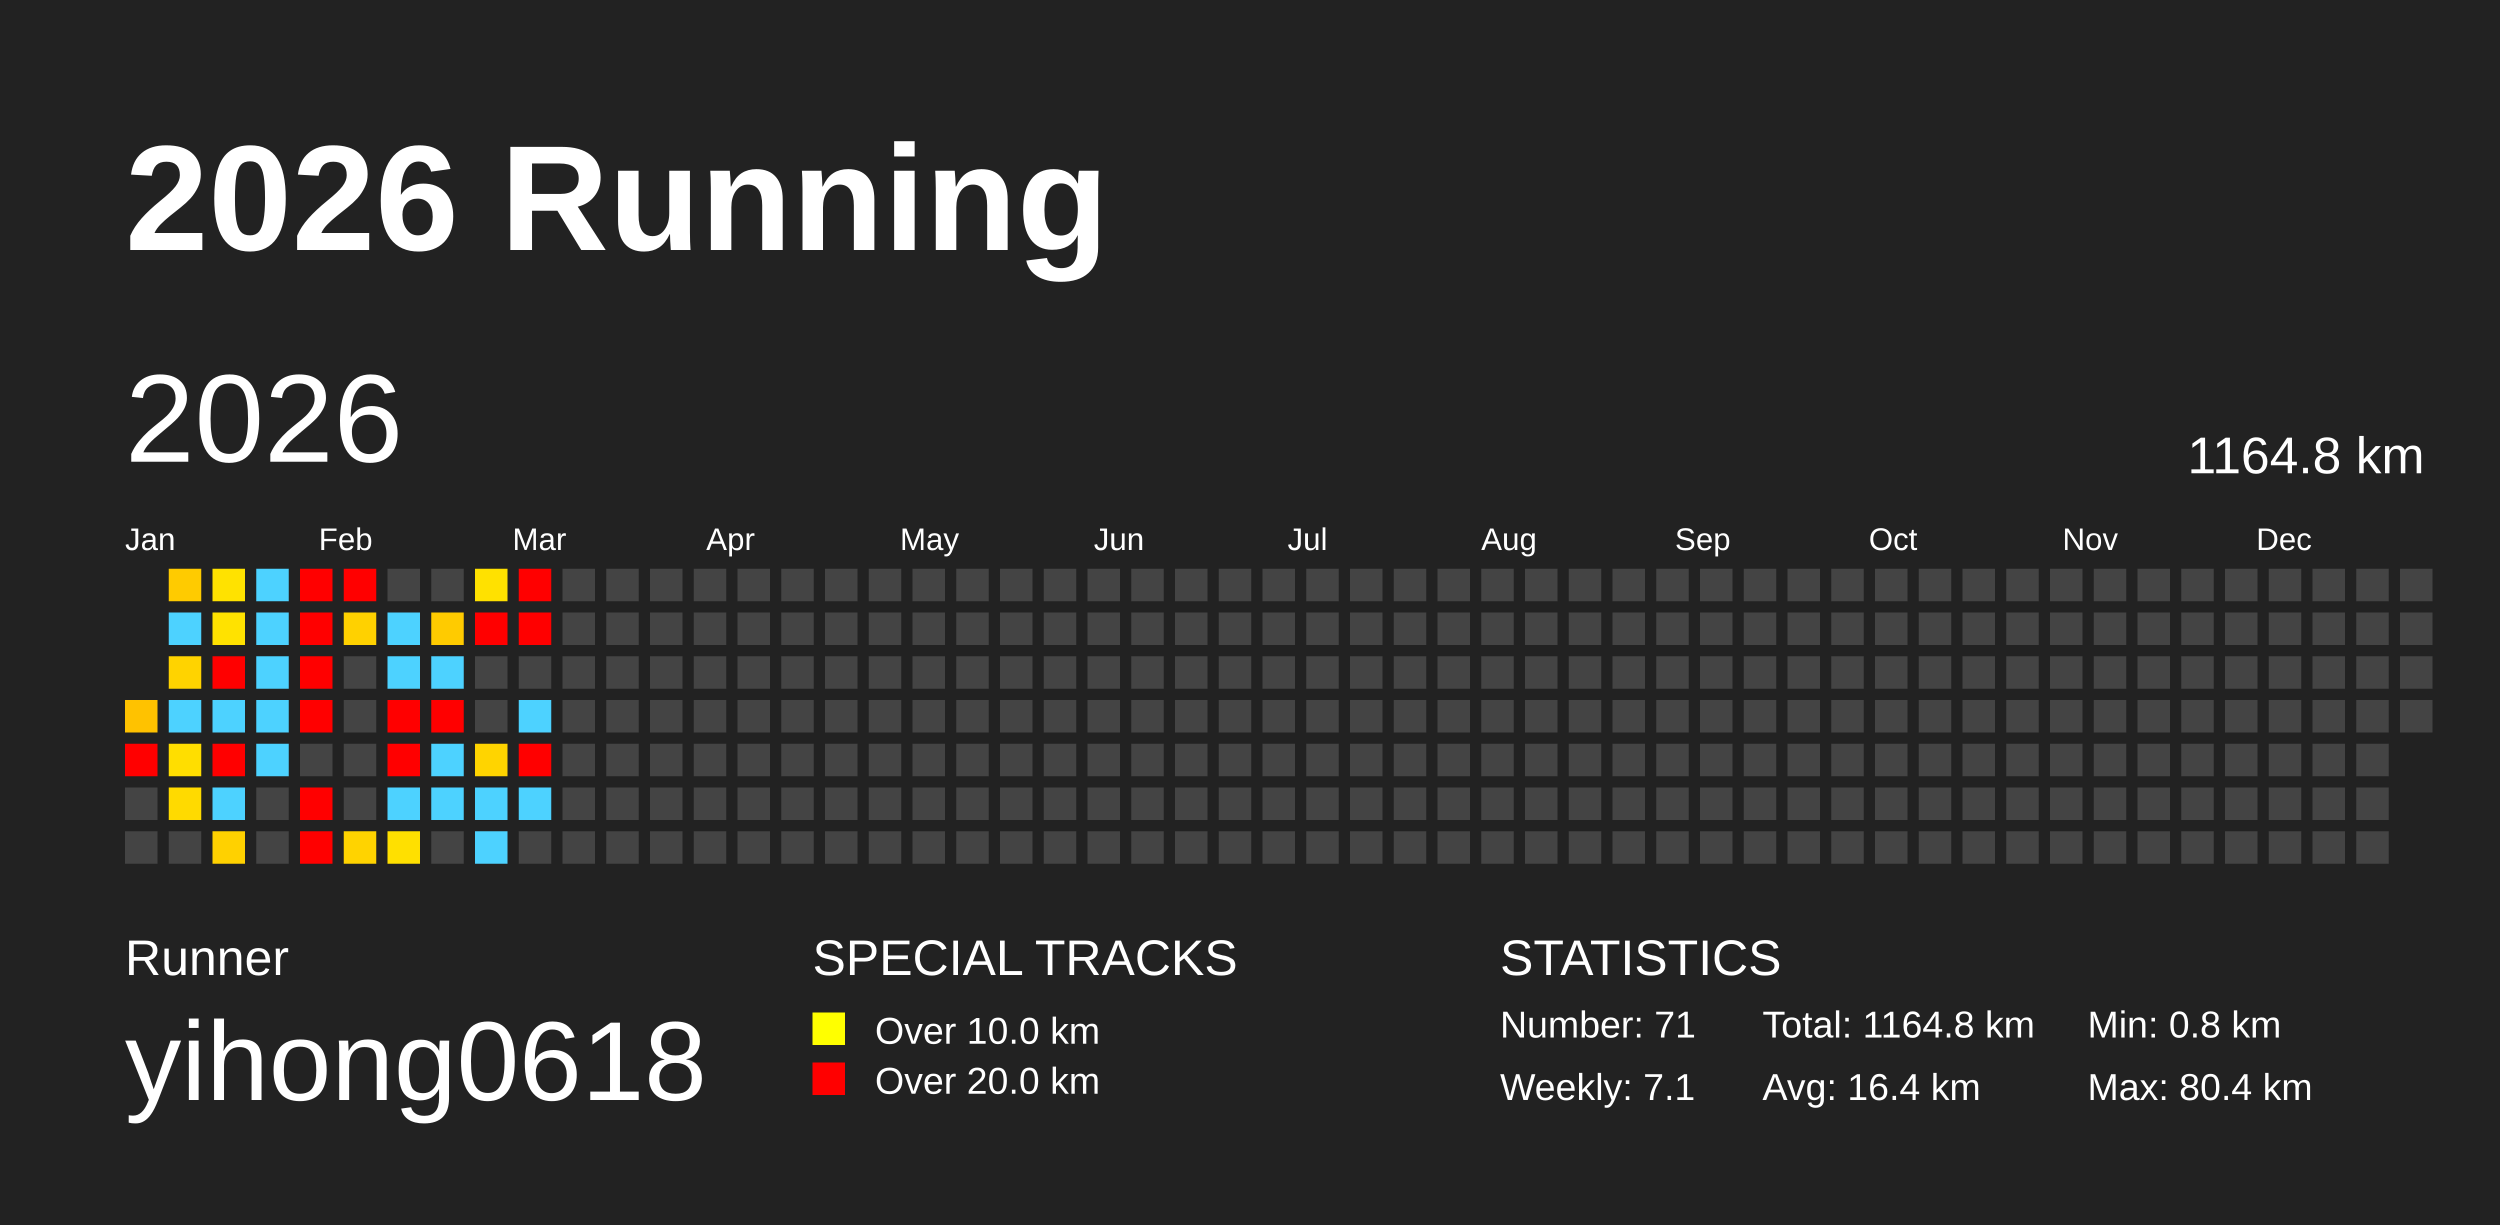
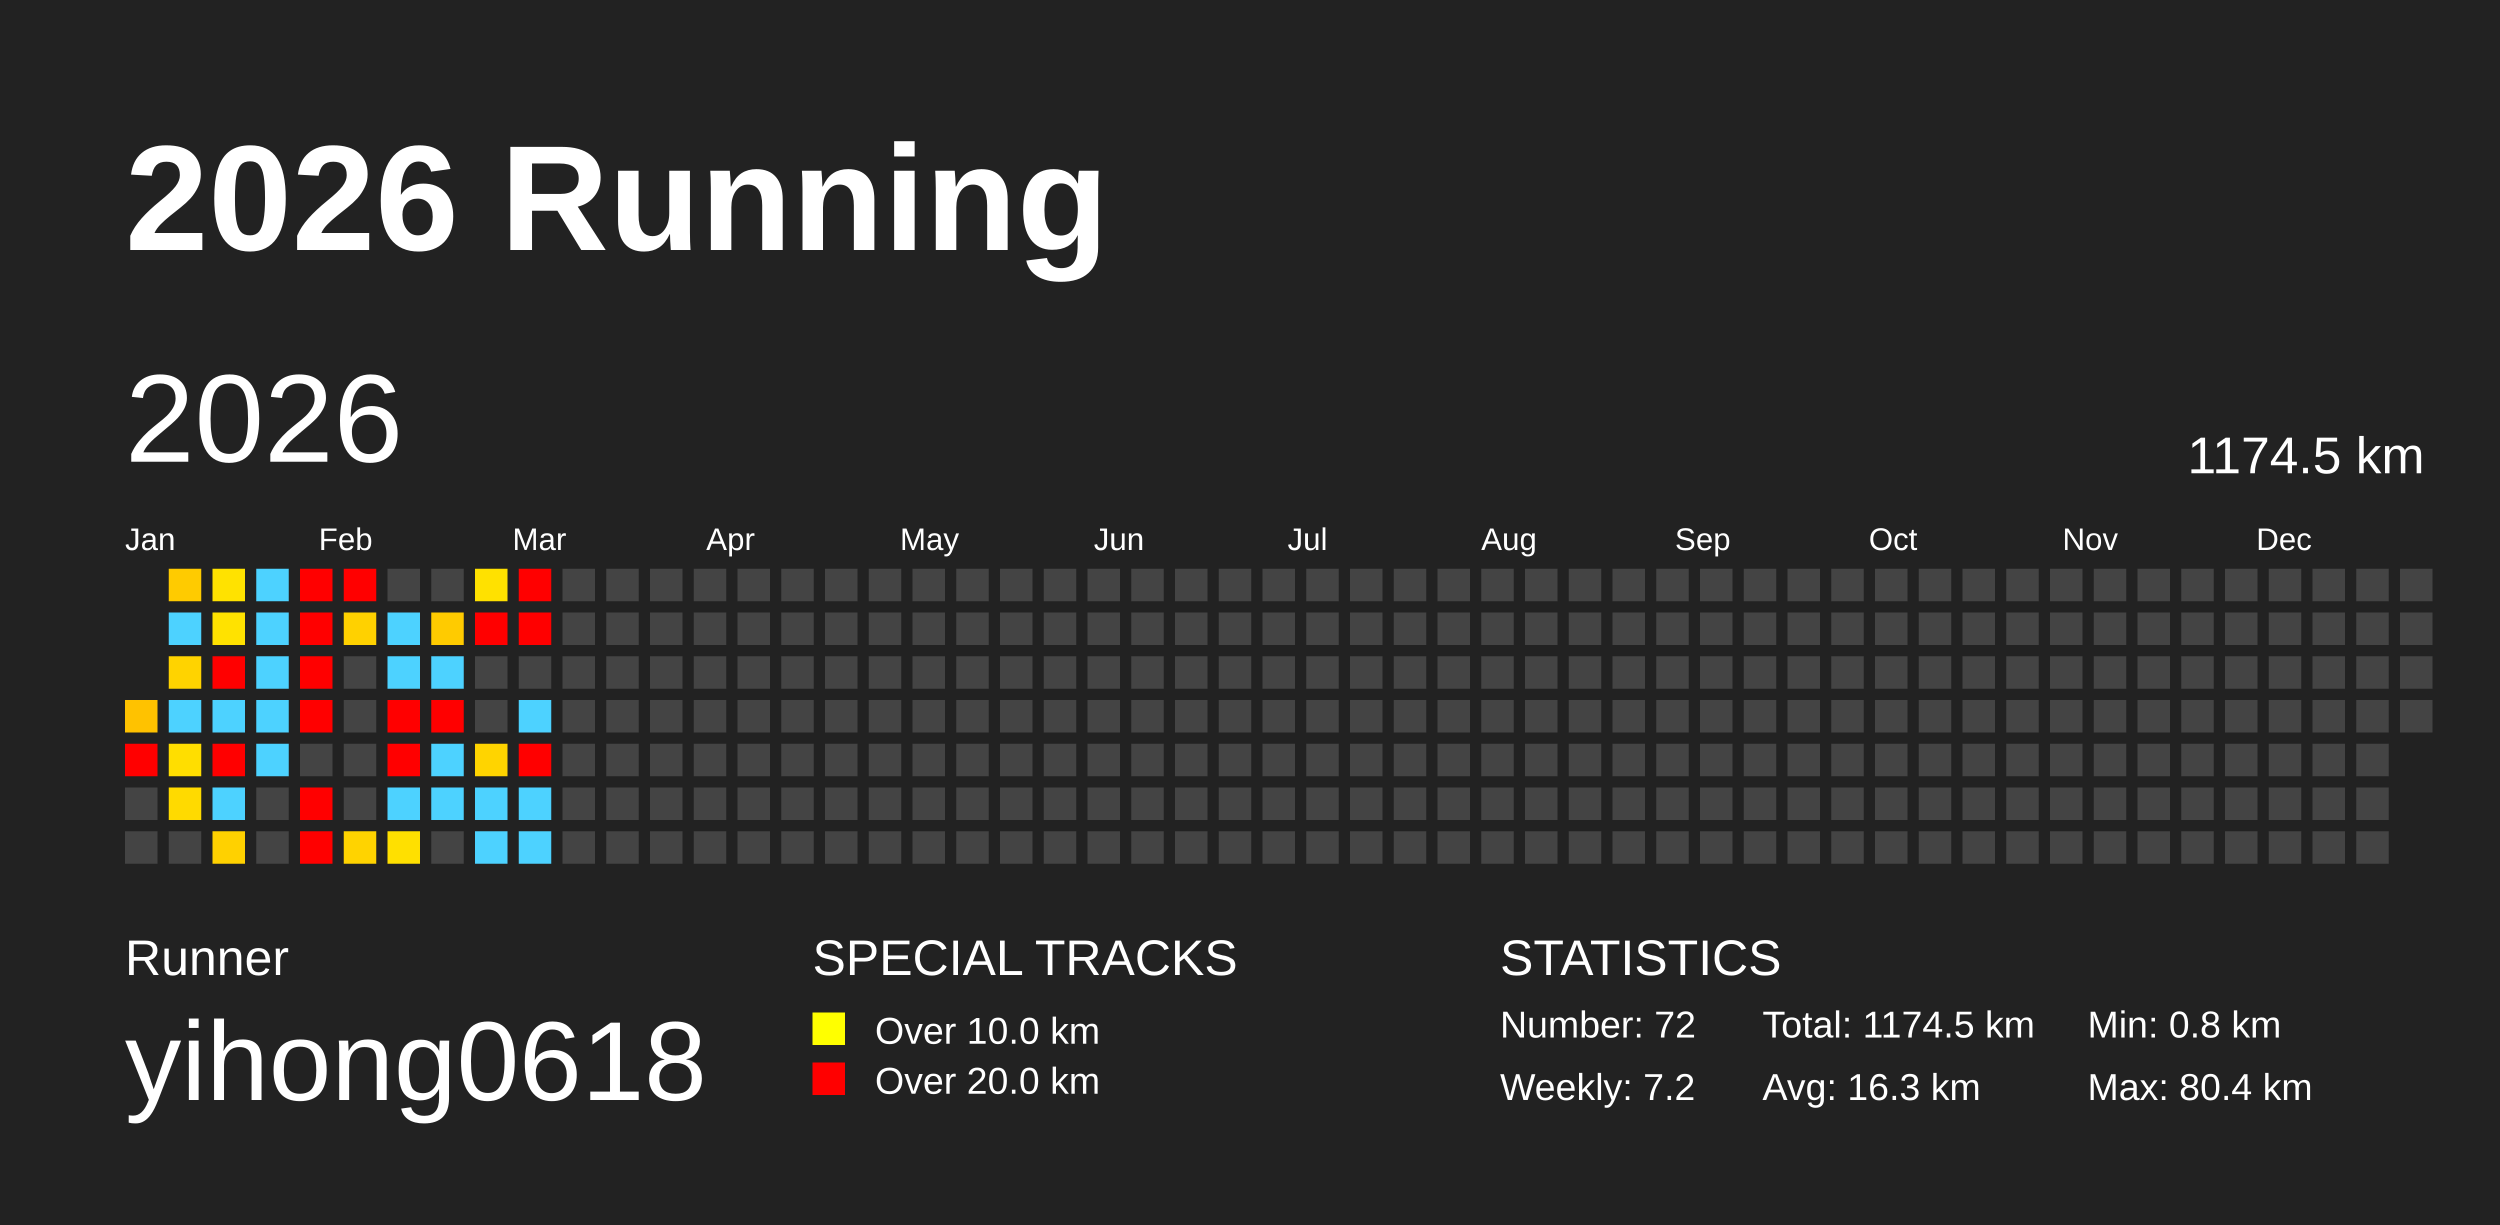
<svg xmlns="http://www.w3.org/2000/svg" baseProfile="full" height="98mm" version="1.1" viewBox="0,0,200,98" width="200mm">
  <defs />
  <rect fill="#222222" height="98" width="200" x="0" y="0" />
  <text fill="#FFFFFF" style="font-size:12px; font-family:Arial; font-weight:bold;" x="10" y="20">2026 Running</text>
  <text fill="#FFFFFF" style="font-size:4px; font-family:Arial" x="10" y="78">Runner</text>
  <text fill="#FFFFFF" style="font-size:9px; font-family:Arial" x="10" y="88">yihong0618</text>
  <text fill="#FFFFFF" style="font-size:4px; font-family:Arial" x="65" y="78">SPECIAL TRACKS</text>
  <rect fill="yellow" height="2.6" width="2.6" x="65" y="81" />
  <text fill="#FFFFFF" style="font-size:3px; font-family:Arial" x="70" y="83.5">Over 10.0 km</text>
  <rect fill="red" height="2.6" width="2.6" x="65" y="85" />
  <text fill="#FFFFFF" style="font-size:3px; font-family:Arial" x="70" y="87.5">Over 20.0 km</text>
  <text fill="#FFFFFF" style="font-size:4px; font-family:Arial" x="120" y="78">STATISTICS</text>
-   <text fill="#FFFFFF" style="font-size:3px; font-family:Arial" x="120" y="83">Number: 71</text>
-   <text fill="#FFFFFF" style="font-size:3px; font-family:Arial" x="120" y="88">Weekly: 7.1</text>
-   <text fill="#FFFFFF" style="font-size:3px; font-family:Arial" x="141" y="83">Total: 1164.8 km</text>
-   <text fill="#FFFFFF" style="font-size:3px; font-family:Arial" x="141" y="88">Avg: 16.4 km</text>
+   <text fill="#FFFFFF" style="font-size:3px; font-family:Arial" x="120" y="83">Number: 72</text>
+   <text fill="#FFFFFF" style="font-size:3px; font-family:Arial" x="120" y="88">Weekly: 7.2</text>
+   <text fill="#FFFFFF" style="font-size:3px; font-family:Arial" x="141" y="83">Total: 1174.5 km</text>
+   <text fill="#FFFFFF" style="font-size:3px; font-family:Arial" x="141" y="88">Avg: 16.3 km</text>
  <text fill="#FFFFFF" style="font-size:3px; font-family:Arial" x="167" y="83">Min: 0.8 km</text>
  <text fill="#FFFFFF" style="font-size:3px; font-family:Arial" x="167" y="88">Max: 80.4 km</text>
  <text dominant-baseline="hanging" fill="#FFFFFF" style="font-size:10.0px; font-family:Arial;" x="10" y="30">2026</text>
-   <text dominant-baseline="hanging" fill="#FFFFFF" style="font-size:4.125px; font-family:Arial;" x="175" y="35">1164.8 km</text>
+   <text dominant-baseline="hanging" fill="#FFFFFF" style="font-size:4.125px; font-family:Arial;" x="175" y="35">1174.5 km</text>
  <text fill="#FFFFFF" style="font-size:2.5px; font-family:Arial" x="10.0" y="44">Jan</text>
  <text fill="#FFFFFF" style="font-size:2.5px; font-family:Arial" x="25.5" y="44">Feb</text>
  <text fill="#FFFFFF" style="font-size:2.5px; font-family:Arial" x="41.0" y="44">Mar</text>
  <text fill="#FFFFFF" style="font-size:2.5px; font-family:Arial" x="56.5" y="44">Apr</text>
  <text fill="#FFFFFF" style="font-size:2.5px; font-family:Arial" x="72.0" y="44">May</text>
  <text fill="#FFFFFF" style="font-size:2.5px; font-family:Arial" x="87.5" y="44">Jun</text>
  <text fill="#FFFFFF" style="font-size:2.5px; font-family:Arial" x="103.0" y="44">Jul</text>
  <text fill="#FFFFFF" style="font-size:2.5px; font-family:Arial" x="118.5" y="44">Aug</text>
  <text fill="#FFFFFF" style="font-size:2.5px; font-family:Arial" x="134.0" y="44">Sep</text>
  <text fill="#FFFFFF" style="font-size:2.5px; font-family:Arial" x="149.5" y="44">Oct</text>
  <text fill="#FFFFFF" style="font-size:2.5px; font-family:Arial" x="165.0" y="44">Nov</text>
  <text fill="#FFFFFF" style="font-size:2.5px; font-family:Arial" x="180.5" y="44">Dec</text>
  <rect fill="#ffc200" height="2.6" width="2.6" x="10.0" y="56.0" />
  <rect fill="red" height="2.6" width="2.6" x="10.0" y="59.5" />
  <rect fill="#444444" height="2.6" width="2.6" x="10.0" y="63.0" />
  <rect fill="#444444" height="2.6" width="2.6" x="10.0" y="66.5" />
  <rect fill="#ffcb00" height="2.6" width="2.6" x="13.5" y="45.5" />
  <rect fill="#4dd2ff" height="2.6" width="2.6" x="13.5" y="49.0" />
  <rect fill="#ffd300" height="2.6" width="2.6" x="13.5" y="52.5" />
  <rect fill="#4dd2ff" height="2.6" width="2.6" x="13.5" y="56.0" />
  <rect fill="#ffde00" height="2.6" width="2.6" x="13.5" y="59.5" />
  <rect fill="#ffda00" height="2.6" width="2.6" x="13.5" y="63.0" />
  <rect fill="#444444" height="2.6" width="2.6" x="13.5" y="66.5" />
  <rect fill="#ffe200" height="2.6" width="2.6" x="17.0" y="45.5" />
  <rect fill="#ffe200" height="2.6" width="2.6" x="17.0" y="49.0" />
  <rect fill="red" height="2.6" width="2.6" x="17.0" y="52.5" />
  <rect fill="#4dd2ff" height="2.6" width="2.6" x="17.0" y="56.0" />
  <rect fill="red" height="2.6" width="2.6" x="17.0" y="59.5" />
  <rect fill="#4dd2ff" height="2.6" width="2.6" x="17.0" y="63.0" />
  <rect fill="#ffd100" height="2.6" width="2.6" x="17.0" y="66.5" />
  <rect fill="#4dd2ff" height="2.6" width="2.6" x="20.5" y="45.5" />
  <rect fill="#4dd2ff" height="2.6" width="2.6" x="20.5" y="49.0" />
  <rect fill="#4dd2ff" height="2.6" width="2.6" x="20.5" y="52.5" />
  <rect fill="#4dd2ff" height="2.6" width="2.6" x="20.5" y="56.0" />
  <rect fill="#4dd2ff" height="2.6" width="2.6" x="20.5" y="59.5" />
  <rect fill="#444444" height="2.6" width="2.6" x="20.5" y="63.0" />
  <rect fill="#444444" height="2.6" width="2.6" x="20.5" y="66.5" />
  <rect fill="red" height="2.6" width="2.6" x="24.0" y="45.5" />
  <rect fill="red" height="2.6" width="2.6" x="24.0" y="49.0" />
  <rect fill="red" height="2.6" width="2.6" x="24.0" y="52.5" />
  <rect fill="red" height="2.6" width="2.6" x="24.0" y="56.0" />
  <rect fill="#444444" height="2.6" width="2.6" x="24.0" y="59.5" />
  <rect fill="red" height="2.6" width="2.6" x="24.0" y="63.0" />
  <rect fill="red" height="2.6" width="2.6" x="24.0" y="66.5" />
  <rect fill="red" height="2.6" width="2.6" x="27.5" y="45.5" />
  <rect fill="#ffd100" height="2.6" width="2.6" x="27.5" y="49.0" />
  <rect fill="#444444" height="2.6" width="2.6" x="27.5" y="52.5" />
  <rect fill="#444444" height="2.6" width="2.6" x="27.5" y="56.0" />
  <rect fill="#444444" height="2.6" width="2.6" x="27.5" y="59.5" />
  <rect fill="#444444" height="2.6" width="2.6" x="27.5" y="63.0" />
  <rect fill="#ffd300" height="2.6" width="2.6" x="27.5" y="66.5" />
  <rect fill="#444444" height="2.6" width="2.6" x="31.0" y="45.5" />
  <rect fill="#4dd2ff" height="2.6" width="2.6" x="31.0" y="49.0" />
  <rect fill="#4dd2ff" height="2.6" width="2.6" x="31.0" y="52.5" />
  <rect fill="red" height="2.6" width="2.6" x="31.0" y="56.0" />
  <rect fill="red" height="2.6" width="2.6" x="31.0" y="59.5" />
  <rect fill="#4dd2ff" height="2.6" width="2.6" x="31.0" y="63.0" />
  <rect fill="#ffe000" height="2.6" width="2.6" x="31.0" y="66.5" />
  <rect fill="#444444" height="2.6" width="2.6" x="34.5" y="45.5" />
  <rect fill="#ffcb00" height="2.6" width="2.6" x="34.5" y="49.0" />
  <rect fill="#4dd2ff" height="2.6" width="2.6" x="34.5" y="52.5" />
  <rect fill="red" height="2.6" width="2.6" x="34.5" y="56.0" />
  <rect fill="#4dd2ff" height="2.6" width="2.6" x="34.5" y="59.5" />
  <rect fill="#4dd2ff" height="2.6" width="2.6" x="34.5" y="63.0" />
  <rect fill="#444444" height="2.6" width="2.6" x="34.5" y="66.5" />
  <rect fill="#ffe100" height="2.6" width="2.6" x="38.0" y="45.5" />
  <rect fill="red" height="2.6" width="2.6" x="38.0" y="49.0" />
  <rect fill="#444444" height="2.6" width="2.6" x="38.0" y="52.5" />
  <rect fill="#444444" height="2.6" width="2.6" x="38.0" y="56.0" />
  <rect fill="#ffd400" height="2.6" width="2.6" x="38.0" y="59.5" />
  <rect fill="#4dd2ff" height="2.6" width="2.6" x="38.0" y="63.0" />
  <rect fill="#4dd2ff" height="2.6" width="2.6" x="38.0" y="66.5" />
  <rect fill="red" height="2.6" width="2.6" x="41.5" y="45.5" />
  <rect fill="red" height="2.6" width="2.6" x="41.5" y="49.0" />
  <rect fill="#444444" height="2.6" width="2.6" x="41.5" y="52.5" />
  <rect fill="#4dd2ff" height="2.6" width="2.6" x="41.5" y="56.0" />
  <rect fill="red" height="2.6" width="2.6" x="41.5" y="59.5" />
  <rect fill="#4dd2ff" height="2.6" width="2.6" x="41.5" y="63.0" />
-   <rect fill="#444444" height="2.6" width="2.6" x="41.5" y="66.5" />
+   <rect fill="#4dd2ff" height="2.6" width="2.6" x="41.5" y="66.5" />
  <rect fill="#444444" height="2.6" width="2.6" x="45.0" y="45.5" />
  <rect fill="#444444" height="2.6" width="2.6" x="45.0" y="49.0" />
  <rect fill="#444444" height="2.6" width="2.6" x="45.0" y="52.5" />
  <rect fill="#444444" height="2.6" width="2.6" x="45.0" y="56.0" />
  <rect fill="#444444" height="2.6" width="2.6" x="45.0" y="59.5" />
  <rect fill="#444444" height="2.6" width="2.6" x="45.0" y="63.0" />
  <rect fill="#444444" height="2.6" width="2.6" x="45.0" y="66.5" />
  <rect fill="#444444" height="2.6" width="2.6" x="48.5" y="45.5" />
  <rect fill="#444444" height="2.6" width="2.6" x="48.5" y="49.0" />
  <rect fill="#444444" height="2.6" width="2.6" x="48.5" y="52.5" />
  <rect fill="#444444" height="2.6" width="2.6" x="48.5" y="56.0" />
  <rect fill="#444444" height="2.6" width="2.6" x="48.5" y="59.5" />
  <rect fill="#444444" height="2.6" width="2.6" x="48.5" y="63.0" />
  <rect fill="#444444" height="2.6" width="2.6" x="48.5" y="66.5" />
  <rect fill="#444444" height="2.6" width="2.6" x="52.0" y="45.5" />
  <rect fill="#444444" height="2.6" width="2.6" x="52.0" y="49.0" />
  <rect fill="#444444" height="2.6" width="2.6" x="52.0" y="52.5" />
  <rect fill="#444444" height="2.6" width="2.6" x="52.0" y="56.0" />
  <rect fill="#444444" height="2.6" width="2.6" x="52.0" y="59.5" />
  <rect fill="#444444" height="2.6" width="2.6" x="52.0" y="63.0" />
  <rect fill="#444444" height="2.6" width="2.6" x="52.0" y="66.5" />
  <rect fill="#444444" height="2.6" width="2.6" x="55.5" y="45.5" />
  <rect fill="#444444" height="2.6" width="2.6" x="55.5" y="49.0" />
  <rect fill="#444444" height="2.6" width="2.6" x="55.5" y="52.5" />
  <rect fill="#444444" height="2.6" width="2.6" x="55.5" y="56.0" />
  <rect fill="#444444" height="2.6" width="2.6" x="55.5" y="59.5" />
  <rect fill="#444444" height="2.6" width="2.6" x="55.5" y="63.0" />
  <rect fill="#444444" height="2.6" width="2.6" x="55.5" y="66.5" />
  <rect fill="#444444" height="2.6" width="2.6" x="59.0" y="45.5" />
  <rect fill="#444444" height="2.6" width="2.6" x="59.0" y="49.0" />
  <rect fill="#444444" height="2.6" width="2.6" x="59.0" y="52.5" />
  <rect fill="#444444" height="2.6" width="2.6" x="59.0" y="56.0" />
  <rect fill="#444444" height="2.6" width="2.6" x="59.0" y="59.5" />
  <rect fill="#444444" height="2.6" width="2.6" x="59.0" y="63.0" />
  <rect fill="#444444" height="2.6" width="2.6" x="59.0" y="66.5" />
  <rect fill="#444444" height="2.6" width="2.6" x="62.5" y="45.5" />
  <rect fill="#444444" height="2.6" width="2.6" x="62.5" y="49.0" />
  <rect fill="#444444" height="2.6" width="2.6" x="62.5" y="52.5" />
  <rect fill="#444444" height="2.6" width="2.6" x="62.5" y="56.0" />
  <rect fill="#444444" height="2.6" width="2.6" x="62.5" y="59.5" />
  <rect fill="#444444" height="2.6" width="2.6" x="62.5" y="63.0" />
  <rect fill="#444444" height="2.6" width="2.6" x="62.5" y="66.5" />
  <rect fill="#444444" height="2.6" width="2.6" x="66.0" y="45.5" />
  <rect fill="#444444" height="2.6" width="2.6" x="66.0" y="49.0" />
  <rect fill="#444444" height="2.6" width="2.6" x="66.0" y="52.5" />
  <rect fill="#444444" height="2.6" width="2.6" x="66.0" y="56.0" />
  <rect fill="#444444" height="2.6" width="2.6" x="66.0" y="59.5" />
  <rect fill="#444444" height="2.6" width="2.6" x="66.0" y="63.0" />
  <rect fill="#444444" height="2.6" width="2.6" x="66.0" y="66.5" />
  <rect fill="#444444" height="2.6" width="2.6" x="69.5" y="45.5" />
  <rect fill="#444444" height="2.6" width="2.6" x="69.5" y="49.0" />
  <rect fill="#444444" height="2.6" width="2.6" x="69.5" y="52.5" />
  <rect fill="#444444" height="2.6" width="2.6" x="69.5" y="56.0" />
  <rect fill="#444444" height="2.6" width="2.6" x="69.5" y="59.5" />
  <rect fill="#444444" height="2.6" width="2.6" x="69.5" y="63.0" />
  <rect fill="#444444" height="2.6" width="2.6" x="69.5" y="66.5" />
  <rect fill="#444444" height="2.6" width="2.6" x="73.0" y="45.5" />
  <rect fill="#444444" height="2.6" width="2.6" x="73.0" y="49.0" />
  <rect fill="#444444" height="2.6" width="2.6" x="73.0" y="52.5" />
  <rect fill="#444444" height="2.6" width="2.6" x="73.0" y="56.0" />
  <rect fill="#444444" height="2.6" width="2.6" x="73.0" y="59.5" />
  <rect fill="#444444" height="2.6" width="2.6" x="73.0" y="63.0" />
  <rect fill="#444444" height="2.6" width="2.6" x="73.0" y="66.5" />
  <rect fill="#444444" height="2.6" width="2.6" x="76.5" y="45.5" />
  <rect fill="#444444" height="2.6" width="2.6" x="76.5" y="49.0" />
  <rect fill="#444444" height="2.6" width="2.6" x="76.5" y="52.5" />
  <rect fill="#444444" height="2.6" width="2.6" x="76.5" y="56.0" />
  <rect fill="#444444" height="2.6" width="2.6" x="76.5" y="59.5" />
  <rect fill="#444444" height="2.6" width="2.6" x="76.5" y="63.0" />
  <rect fill="#444444" height="2.6" width="2.6" x="76.5" y="66.5" />
  <rect fill="#444444" height="2.6" width="2.6" x="80.0" y="45.5" />
  <rect fill="#444444" height="2.6" width="2.6" x="80.0" y="49.0" />
  <rect fill="#444444" height="2.6" width="2.6" x="80.0" y="52.5" />
  <rect fill="#444444" height="2.6" width="2.6" x="80.0" y="56.0" />
  <rect fill="#444444" height="2.6" width="2.6" x="80.0" y="59.5" />
  <rect fill="#444444" height="2.6" width="2.6" x="80.0" y="63.0" />
  <rect fill="#444444" height="2.6" width="2.6" x="80.0" y="66.5" />
  <rect fill="#444444" height="2.6" width="2.6" x="83.5" y="45.5" />
  <rect fill="#444444" height="2.6" width="2.6" x="83.5" y="49.0" />
  <rect fill="#444444" height="2.6" width="2.6" x="83.5" y="52.5" />
  <rect fill="#444444" height="2.6" width="2.6" x="83.5" y="56.0" />
  <rect fill="#444444" height="2.6" width="2.6" x="83.5" y="59.5" />
  <rect fill="#444444" height="2.6" width="2.6" x="83.5" y="63.0" />
  <rect fill="#444444" height="2.6" width="2.6" x="83.5" y="66.5" />
  <rect fill="#444444" height="2.6" width="2.6" x="87.0" y="45.5" />
  <rect fill="#444444" height="2.6" width="2.6" x="87.0" y="49.0" />
  <rect fill="#444444" height="2.6" width="2.6" x="87.0" y="52.5" />
  <rect fill="#444444" height="2.6" width="2.6" x="87.0" y="56.0" />
  <rect fill="#444444" height="2.6" width="2.6" x="87.0" y="59.5" />
  <rect fill="#444444" height="2.6" width="2.6" x="87.0" y="63.0" />
  <rect fill="#444444" height="2.6" width="2.6" x="87.0" y="66.5" />
  <rect fill="#444444" height="2.6" width="2.6" x="90.5" y="45.5" />
  <rect fill="#444444" height="2.6" width="2.6" x="90.5" y="49.0" />
  <rect fill="#444444" height="2.6" width="2.6" x="90.5" y="52.5" />
  <rect fill="#444444" height="2.6" width="2.6" x="90.5" y="56.0" />
  <rect fill="#444444" height="2.6" width="2.6" x="90.5" y="59.5" />
  <rect fill="#444444" height="2.6" width="2.6" x="90.5" y="63.0" />
  <rect fill="#444444" height="2.6" width="2.6" x="90.5" y="66.5" />
  <rect fill="#444444" height="2.6" width="2.6" x="94.0" y="45.5" />
  <rect fill="#444444" height="2.6" width="2.6" x="94.0" y="49.0" />
  <rect fill="#444444" height="2.6" width="2.6" x="94.0" y="52.5" />
  <rect fill="#444444" height="2.6" width="2.6" x="94.0" y="56.0" />
  <rect fill="#444444" height="2.6" width="2.6" x="94.0" y="59.5" />
  <rect fill="#444444" height="2.6" width="2.6" x="94.0" y="63.0" />
  <rect fill="#444444" height="2.6" width="2.6" x="94.0" y="66.5" />
  <rect fill="#444444" height="2.6" width="2.6" x="97.5" y="45.5" />
  <rect fill="#444444" height="2.6" width="2.6" x="97.5" y="49.0" />
  <rect fill="#444444" height="2.6" width="2.6" x="97.5" y="52.5" />
  <rect fill="#444444" height="2.6" width="2.6" x="97.5" y="56.0" />
  <rect fill="#444444" height="2.6" width="2.6" x="97.5" y="59.5" />
  <rect fill="#444444" height="2.6" width="2.6" x="97.5" y="63.0" />
  <rect fill="#444444" height="2.6" width="2.6" x="97.5" y="66.5" />
  <rect fill="#444444" height="2.6" width="2.6" x="101.0" y="45.5" />
  <rect fill="#444444" height="2.6" width="2.6" x="101.0" y="49.0" />
  <rect fill="#444444" height="2.6" width="2.6" x="101.0" y="52.5" />
  <rect fill="#444444" height="2.6" width="2.6" x="101.0" y="56.0" />
  <rect fill="#444444" height="2.6" width="2.6" x="101.0" y="59.5" />
  <rect fill="#444444" height="2.6" width="2.6" x="101.0" y="63.0" />
  <rect fill="#444444" height="2.6" width="2.6" x="101.0" y="66.5" />
  <rect fill="#444444" height="2.6" width="2.6" x="104.5" y="45.5" />
  <rect fill="#444444" height="2.6" width="2.6" x="104.5" y="49.0" />
  <rect fill="#444444" height="2.6" width="2.6" x="104.5" y="52.5" />
  <rect fill="#444444" height="2.6" width="2.6" x="104.5" y="56.0" />
  <rect fill="#444444" height="2.6" width="2.6" x="104.5" y="59.5" />
  <rect fill="#444444" height="2.6" width="2.6" x="104.5" y="63.0" />
  <rect fill="#444444" height="2.6" width="2.6" x="104.5" y="66.5" />
  <rect fill="#444444" height="2.6" width="2.6" x="108.0" y="45.5" />
  <rect fill="#444444" height="2.6" width="2.6" x="108.0" y="49.0" />
  <rect fill="#444444" height="2.6" width="2.6" x="108.0" y="52.5" />
  <rect fill="#444444" height="2.6" width="2.6" x="108.0" y="56.0" />
  <rect fill="#444444" height="2.6" width="2.6" x="108.0" y="59.5" />
  <rect fill="#444444" height="2.6" width="2.6" x="108.0" y="63.0" />
  <rect fill="#444444" height="2.6" width="2.6" x="108.0" y="66.5" />
  <rect fill="#444444" height="2.6" width="2.6" x="111.5" y="45.5" />
  <rect fill="#444444" height="2.6" width="2.6" x="111.5" y="49.0" />
  <rect fill="#444444" height="2.6" width="2.6" x="111.5" y="52.5" />
  <rect fill="#444444" height="2.6" width="2.6" x="111.5" y="56.0" />
  <rect fill="#444444" height="2.6" width="2.6" x="111.5" y="59.5" />
  <rect fill="#444444" height="2.6" width="2.6" x="111.5" y="63.0" />
  <rect fill="#444444" height="2.6" width="2.6" x="111.5" y="66.5" />
  <rect fill="#444444" height="2.6" width="2.6" x="115.0" y="45.5" />
  <rect fill="#444444" height="2.6" width="2.6" x="115.0" y="49.0" />
  <rect fill="#444444" height="2.6" width="2.6" x="115.0" y="52.5" />
  <rect fill="#444444" height="2.6" width="2.6" x="115.0" y="56.0" />
  <rect fill="#444444" height="2.6" width="2.6" x="115.0" y="59.5" />
  <rect fill="#444444" height="2.6" width="2.6" x="115.0" y="63.0" />
  <rect fill="#444444" height="2.6" width="2.6" x="115.0" y="66.5" />
  <rect fill="#444444" height="2.6" width="2.6" x="118.5" y="45.5" />
  <rect fill="#444444" height="2.6" width="2.6" x="118.5" y="49.0" />
  <rect fill="#444444" height="2.6" width="2.6" x="118.5" y="52.5" />
  <rect fill="#444444" height="2.6" width="2.6" x="118.5" y="56.0" />
  <rect fill="#444444" height="2.6" width="2.6" x="118.5" y="59.5" />
  <rect fill="#444444" height="2.6" width="2.6" x="118.5" y="63.0" />
  <rect fill="#444444" height="2.6" width="2.6" x="118.5" y="66.5" />
  <rect fill="#444444" height="2.6" width="2.6" x="122.0" y="45.5" />
  <rect fill="#444444" height="2.6" width="2.6" x="122.0" y="49.0" />
  <rect fill="#444444" height="2.6" width="2.6" x="122.0" y="52.5" />
  <rect fill="#444444" height="2.6" width="2.6" x="122.0" y="56.0" />
  <rect fill="#444444" height="2.6" width="2.6" x="122.0" y="59.5" />
  <rect fill="#444444" height="2.6" width="2.6" x="122.0" y="63.0" />
  <rect fill="#444444" height="2.6" width="2.6" x="122.0" y="66.5" />
  <rect fill="#444444" height="2.6" width="2.6" x="125.5" y="45.5" />
  <rect fill="#444444" height="2.6" width="2.6" x="125.5" y="49.0" />
  <rect fill="#444444" height="2.6" width="2.6" x="125.5" y="52.5" />
  <rect fill="#444444" height="2.6" width="2.6" x="125.5" y="56.0" />
  <rect fill="#444444" height="2.6" width="2.6" x="125.5" y="59.5" />
  <rect fill="#444444" height="2.6" width="2.6" x="125.5" y="63.0" />
  <rect fill="#444444" height="2.6" width="2.6" x="125.5" y="66.5" />
  <rect fill="#444444" height="2.6" width="2.6" x="129.0" y="45.5" />
  <rect fill="#444444" height="2.6" width="2.6" x="129.0" y="49.0" />
  <rect fill="#444444" height="2.6" width="2.6" x="129.0" y="52.5" />
  <rect fill="#444444" height="2.6" width="2.6" x="129.0" y="56.0" />
  <rect fill="#444444" height="2.6" width="2.6" x="129.0" y="59.5" />
  <rect fill="#444444" height="2.6" width="2.6" x="129.0" y="63.0" />
  <rect fill="#444444" height="2.6" width="2.6" x="129.0" y="66.5" />
  <rect fill="#444444" height="2.6" width="2.6" x="132.5" y="45.5" />
  <rect fill="#444444" height="2.6" width="2.6" x="132.5" y="49.0" />
  <rect fill="#444444" height="2.6" width="2.6" x="132.5" y="52.5" />
  <rect fill="#444444" height="2.6" width="2.6" x="132.5" y="56.0" />
  <rect fill="#444444" height="2.6" width="2.6" x="132.5" y="59.5" />
  <rect fill="#444444" height="2.6" width="2.6" x="132.5" y="63.0" />
  <rect fill="#444444" height="2.6" width="2.6" x="132.5" y="66.5" />
  <rect fill="#444444" height="2.6" width="2.6" x="136.0" y="45.5" />
  <rect fill="#444444" height="2.6" width="2.6" x="136.0" y="49.0" />
  <rect fill="#444444" height="2.6" width="2.6" x="136.0" y="52.5" />
  <rect fill="#444444" height="2.6" width="2.6" x="136.0" y="56.0" />
  <rect fill="#444444" height="2.6" width="2.6" x="136.0" y="59.5" />
  <rect fill="#444444" height="2.6" width="2.6" x="136.0" y="63.0" />
  <rect fill="#444444" height="2.6" width="2.6" x="136.0" y="66.5" />
  <rect fill="#444444" height="2.6" width="2.6" x="139.5" y="45.5" />
  <rect fill="#444444" height="2.6" width="2.6" x="139.5" y="49.0" />
  <rect fill="#444444" height="2.6" width="2.6" x="139.5" y="52.5" />
  <rect fill="#444444" height="2.6" width="2.6" x="139.5" y="56.0" />
  <rect fill="#444444" height="2.6" width="2.6" x="139.5" y="59.5" />
  <rect fill="#444444" height="2.6" width="2.6" x="139.5" y="63.0" />
  <rect fill="#444444" height="2.6" width="2.6" x="139.5" y="66.5" />
  <rect fill="#444444" height="2.6" width="2.6" x="143.0" y="45.5" />
  <rect fill="#444444" height="2.6" width="2.6" x="143.0" y="49.0" />
  <rect fill="#444444" height="2.6" width="2.6" x="143.0" y="52.5" />
  <rect fill="#444444" height="2.6" width="2.6" x="143.0" y="56.0" />
  <rect fill="#444444" height="2.6" width="2.6" x="143.0" y="59.5" />
  <rect fill="#444444" height="2.6" width="2.6" x="143.0" y="63.0" />
  <rect fill="#444444" height="2.6" width="2.6" x="143.0" y="66.5" />
  <rect fill="#444444" height="2.6" width="2.6" x="146.5" y="45.5" />
  <rect fill="#444444" height="2.6" width="2.6" x="146.5" y="49.0" />
  <rect fill="#444444" height="2.6" width="2.6" x="146.5" y="52.5" />
  <rect fill="#444444" height="2.6" width="2.6" x="146.5" y="56.0" />
  <rect fill="#444444" height="2.6" width="2.6" x="146.5" y="59.5" />
  <rect fill="#444444" height="2.6" width="2.6" x="146.5" y="63.0" />
  <rect fill="#444444" height="2.6" width="2.6" x="146.5" y="66.5" />
  <rect fill="#444444" height="2.6" width="2.6" x="150.0" y="45.5" />
  <rect fill="#444444" height="2.6" width="2.6" x="150.0" y="49.0" />
  <rect fill="#444444" height="2.6" width="2.6" x="150.0" y="52.5" />
  <rect fill="#444444" height="2.6" width="2.6" x="150.0" y="56.0" />
  <rect fill="#444444" height="2.6" width="2.6" x="150.0" y="59.5" />
  <rect fill="#444444" height="2.6" width="2.6" x="150.0" y="63.0" />
  <rect fill="#444444" height="2.6" width="2.6" x="150.0" y="66.5" />
  <rect fill="#444444" height="2.6" width="2.6" x="153.5" y="45.5" />
  <rect fill="#444444" height="2.6" width="2.6" x="153.5" y="49.0" />
  <rect fill="#444444" height="2.6" width="2.6" x="153.5" y="52.5" />
  <rect fill="#444444" height="2.6" width="2.6" x="153.5" y="56.0" />
  <rect fill="#444444" height="2.6" width="2.6" x="153.5" y="59.5" />
  <rect fill="#444444" height="2.6" width="2.6" x="153.5" y="63.0" />
  <rect fill="#444444" height="2.6" width="2.6" x="153.5" y="66.5" />
  <rect fill="#444444" height="2.6" width="2.6" x="157.0" y="45.5" />
  <rect fill="#444444" height="2.6" width="2.6" x="157.0" y="49.0" />
  <rect fill="#444444" height="2.6" width="2.6" x="157.0" y="52.5" />
  <rect fill="#444444" height="2.6" width="2.6" x="157.0" y="56.0" />
  <rect fill="#444444" height="2.6" width="2.6" x="157.0" y="59.5" />
  <rect fill="#444444" height="2.6" width="2.6" x="157.0" y="63.0" />
  <rect fill="#444444" height="2.6" width="2.6" x="157.0" y="66.5" />
  <rect fill="#444444" height="2.6" width="2.6" x="160.5" y="45.5" />
  <rect fill="#444444" height="2.6" width="2.6" x="160.5" y="49.0" />
  <rect fill="#444444" height="2.6" width="2.6" x="160.5" y="52.5" />
  <rect fill="#444444" height="2.6" width="2.6" x="160.5" y="56.0" />
  <rect fill="#444444" height="2.6" width="2.6" x="160.5" y="59.5" />
  <rect fill="#444444" height="2.6" width="2.6" x="160.5" y="63.0" />
  <rect fill="#444444" height="2.6" width="2.6" x="160.5" y="66.5" />
  <rect fill="#444444" height="2.6" width="2.6" x="164.0" y="45.5" />
  <rect fill="#444444" height="2.6" width="2.6" x="164.0" y="49.0" />
  <rect fill="#444444" height="2.6" width="2.6" x="164.0" y="52.5" />
  <rect fill="#444444" height="2.6" width="2.6" x="164.0" y="56.0" />
  <rect fill="#444444" height="2.6" width="2.6" x="164.0" y="59.5" />
  <rect fill="#444444" height="2.6" width="2.6" x="164.0" y="63.0" />
  <rect fill="#444444" height="2.6" width="2.6" x="164.0" y="66.5" />
  <rect fill="#444444" height="2.6" width="2.6" x="167.5" y="45.5" />
  <rect fill="#444444" height="2.6" width="2.6" x="167.5" y="49.0" />
  <rect fill="#444444" height="2.6" width="2.6" x="167.5" y="52.5" />
  <rect fill="#444444" height="2.6" width="2.6" x="167.5" y="56.0" />
  <rect fill="#444444" height="2.6" width="2.6" x="167.5" y="59.5" />
  <rect fill="#444444" height="2.6" width="2.6" x="167.5" y="63.0" />
  <rect fill="#444444" height="2.6" width="2.6" x="167.5" y="66.5" />
  <rect fill="#444444" height="2.6" width="2.6" x="171.0" y="45.5" />
  <rect fill="#444444" height="2.6" width="2.6" x="171.0" y="49.0" />
  <rect fill="#444444" height="2.6" width="2.6" x="171.0" y="52.5" />
  <rect fill="#444444" height="2.6" width="2.6" x="171.0" y="56.0" />
  <rect fill="#444444" height="2.6" width="2.6" x="171.0" y="59.5" />
  <rect fill="#444444" height="2.6" width="2.6" x="171.0" y="63.0" />
  <rect fill="#444444" height="2.6" width="2.6" x="171.0" y="66.5" />
  <rect fill="#444444" height="2.6" width="2.6" x="174.5" y="45.5" />
  <rect fill="#444444" height="2.6" width="2.6" x="174.5" y="49.0" />
  <rect fill="#444444" height="2.6" width="2.6" x="174.5" y="52.5" />
  <rect fill="#444444" height="2.6" width="2.6" x="174.5" y="56.0" />
  <rect fill="#444444" height="2.6" width="2.6" x="174.5" y="59.5" />
  <rect fill="#444444" height="2.6" width="2.6" x="174.5" y="63.0" />
  <rect fill="#444444" height="2.6" width="2.6" x="174.5" y="66.5" />
  <rect fill="#444444" height="2.6" width="2.6" x="178.0" y="45.5" />
  <rect fill="#444444" height="2.6" width="2.6" x="178.0" y="49.0" />
  <rect fill="#444444" height="2.6" width="2.6" x="178.0" y="52.5" />
  <rect fill="#444444" height="2.6" width="2.6" x="178.0" y="56.0" />
  <rect fill="#444444" height="2.6" width="2.6" x="178.0" y="59.5" />
  <rect fill="#444444" height="2.6" width="2.6" x="178.0" y="63.0" />
  <rect fill="#444444" height="2.6" width="2.6" x="178.0" y="66.5" />
  <rect fill="#444444" height="2.6" width="2.6" x="181.5" y="45.5" />
  <rect fill="#444444" height="2.6" width="2.6" x="181.5" y="49.0" />
  <rect fill="#444444" height="2.6" width="2.6" x="181.5" y="52.5" />
  <rect fill="#444444" height="2.6" width="2.6" x="181.5" y="56.0" />
  <rect fill="#444444" height="2.6" width="2.6" x="181.5" y="59.5" />
  <rect fill="#444444" height="2.6" width="2.6" x="181.5" y="63.0" />
  <rect fill="#444444" height="2.6" width="2.6" x="181.5" y="66.5" />
  <rect fill="#444444" height="2.6" width="2.6" x="185.0" y="45.5" />
  <rect fill="#444444" height="2.6" width="2.6" x="185.0" y="49.0" />
  <rect fill="#444444" height="2.6" width="2.6" x="185.0" y="52.5" />
  <rect fill="#444444" height="2.6" width="2.6" x="185.0" y="56.0" />
  <rect fill="#444444" height="2.6" width="2.6" x="185.0" y="59.5" />
  <rect fill="#444444" height="2.6" width="2.6" x="185.0" y="63.0" />
  <rect fill="#444444" height="2.6" width="2.6" x="185.0" y="66.5" />
  <rect fill="#444444" height="2.6" width="2.6" x="188.5" y="45.5" />
  <rect fill="#444444" height="2.6" width="2.6" x="188.5" y="49.0" />
  <rect fill="#444444" height="2.6" width="2.6" x="188.5" y="52.5" />
  <rect fill="#444444" height="2.6" width="2.6" x="188.5" y="56.0" />
  <rect fill="#444444" height="2.6" width="2.6" x="188.5" y="59.5" />
  <rect fill="#444444" height="2.6" width="2.6" x="188.5" y="63.0" />
  <rect fill="#444444" height="2.6" width="2.6" x="188.5" y="66.5" />
  <rect fill="#444444" height="2.6" width="2.6" x="192.0" y="45.5" />
  <rect fill="#444444" height="2.6" width="2.6" x="192.0" y="49.0" />
  <rect fill="#444444" height="2.6" width="2.6" x="192.0" y="52.5" />
  <rect fill="#444444" height="2.6" width="2.6" x="192.0" y="56.0" />
</svg>
